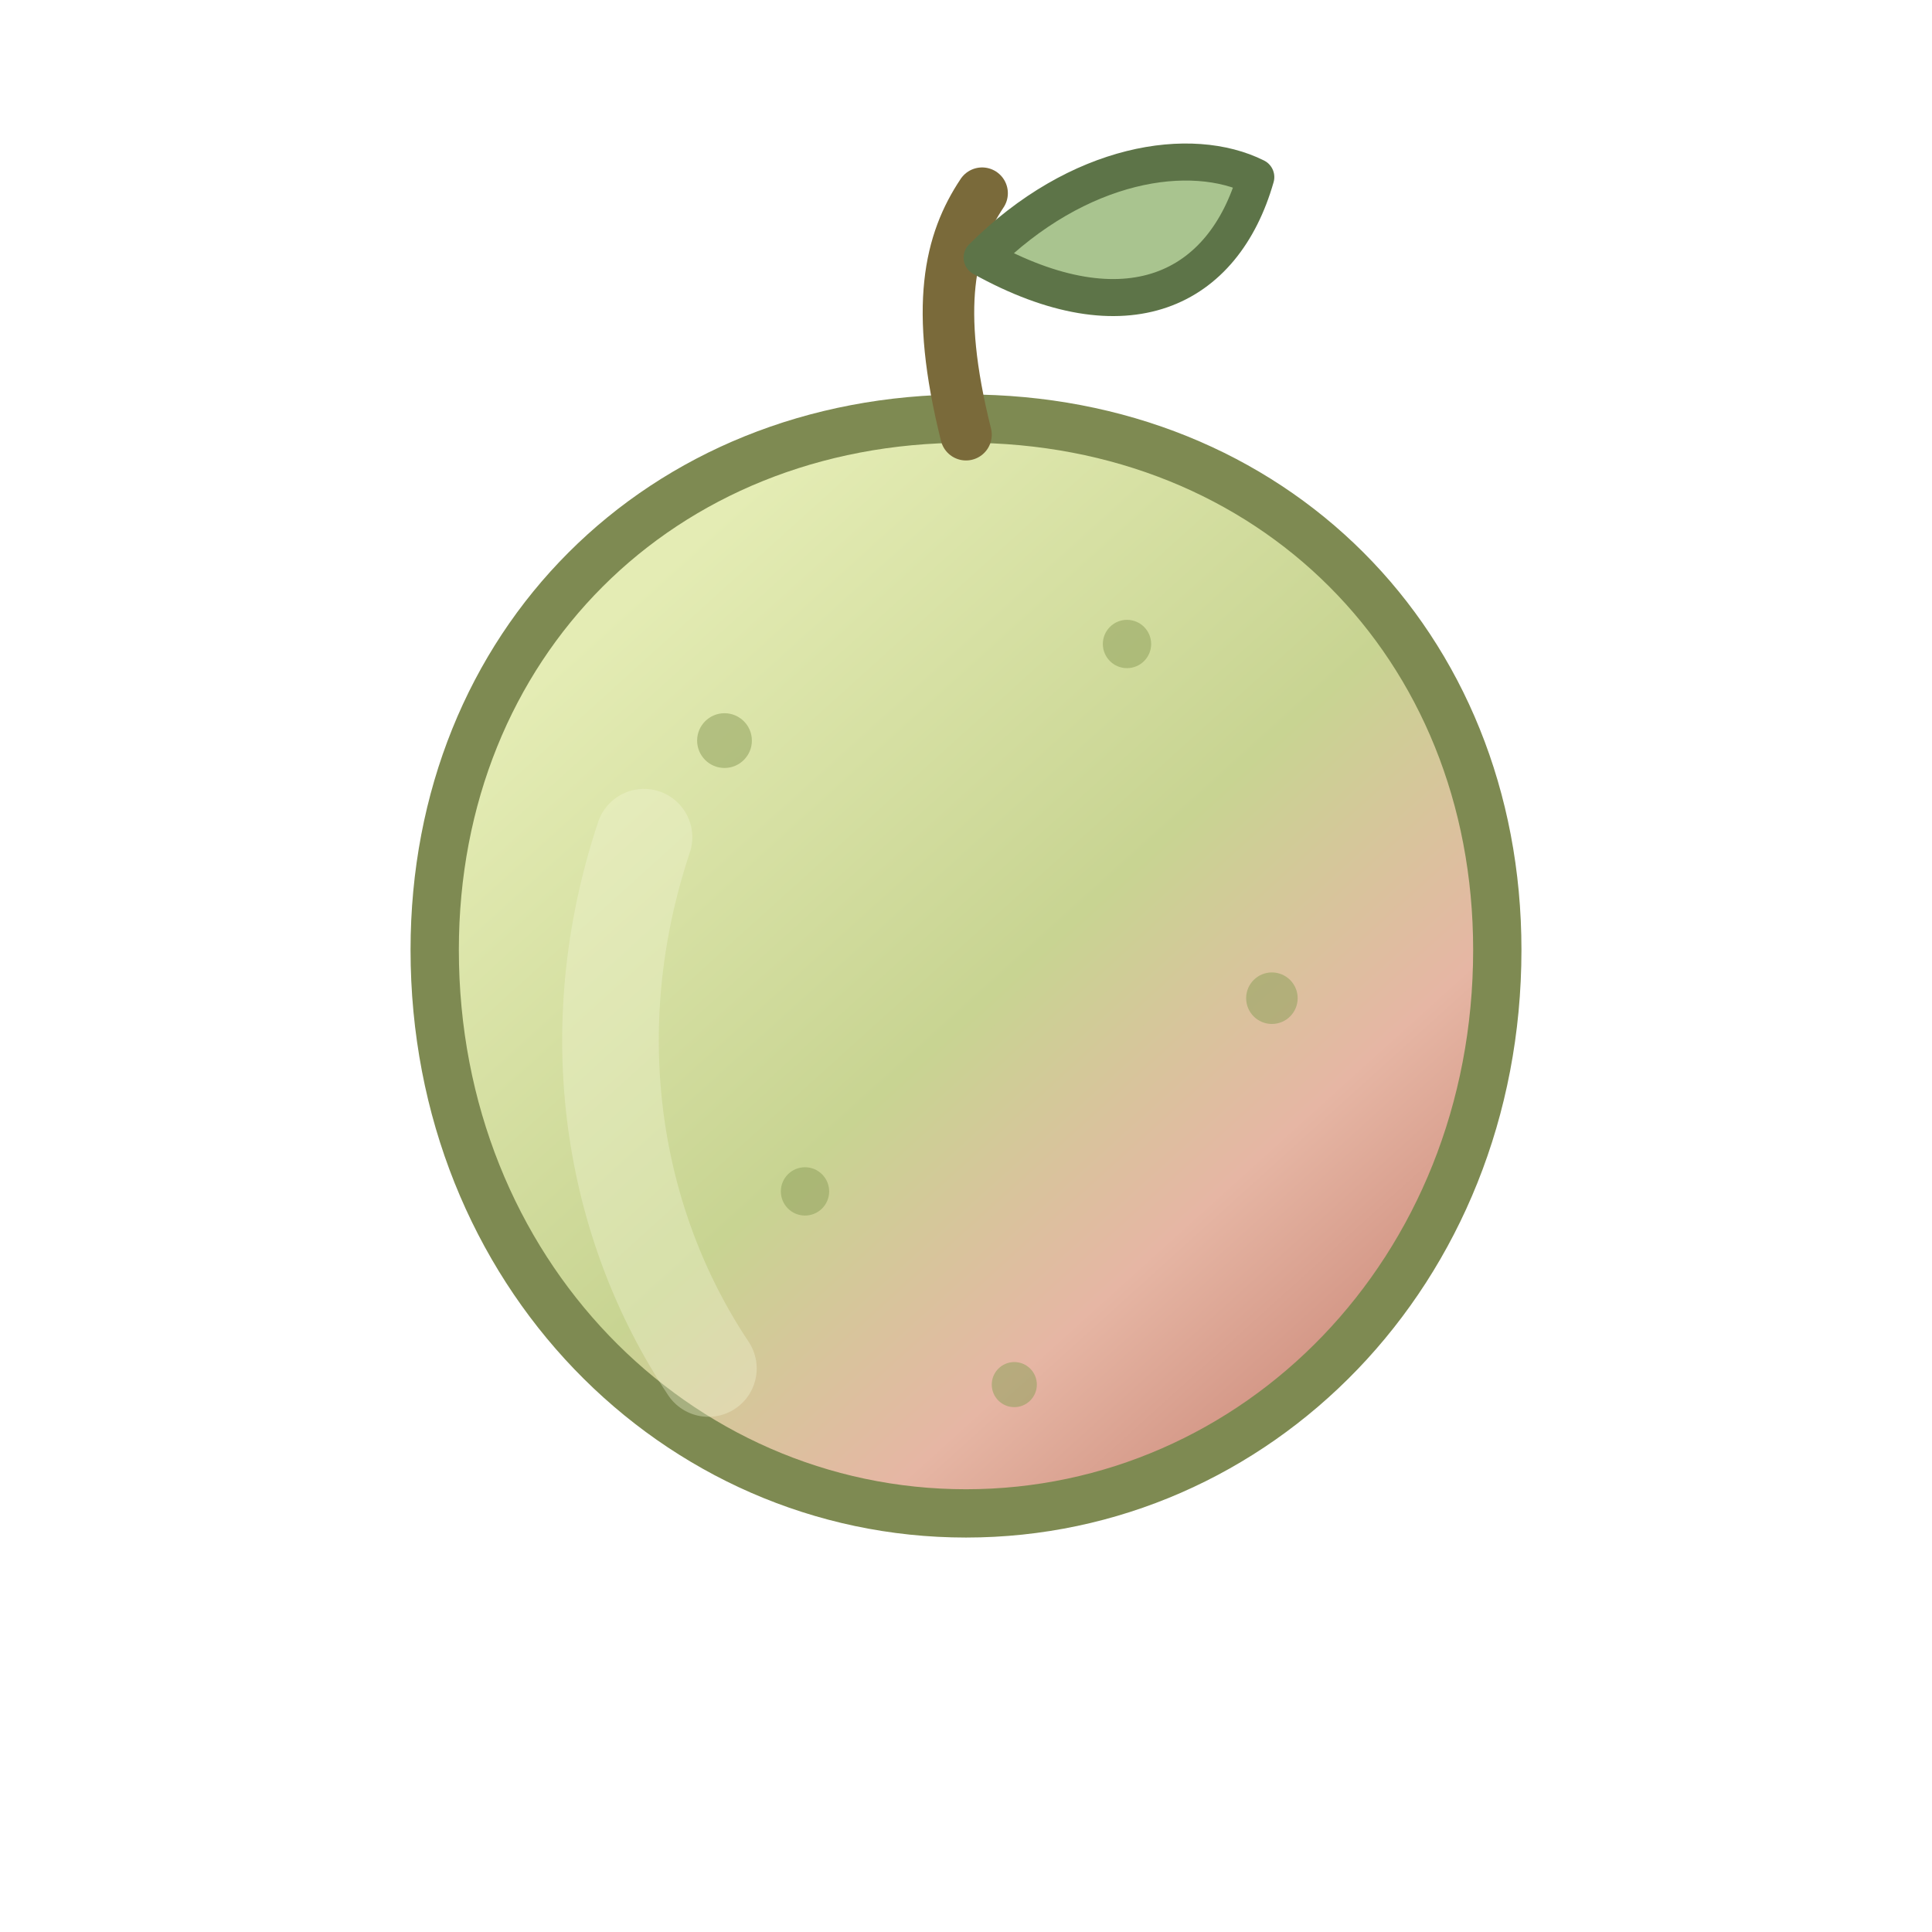
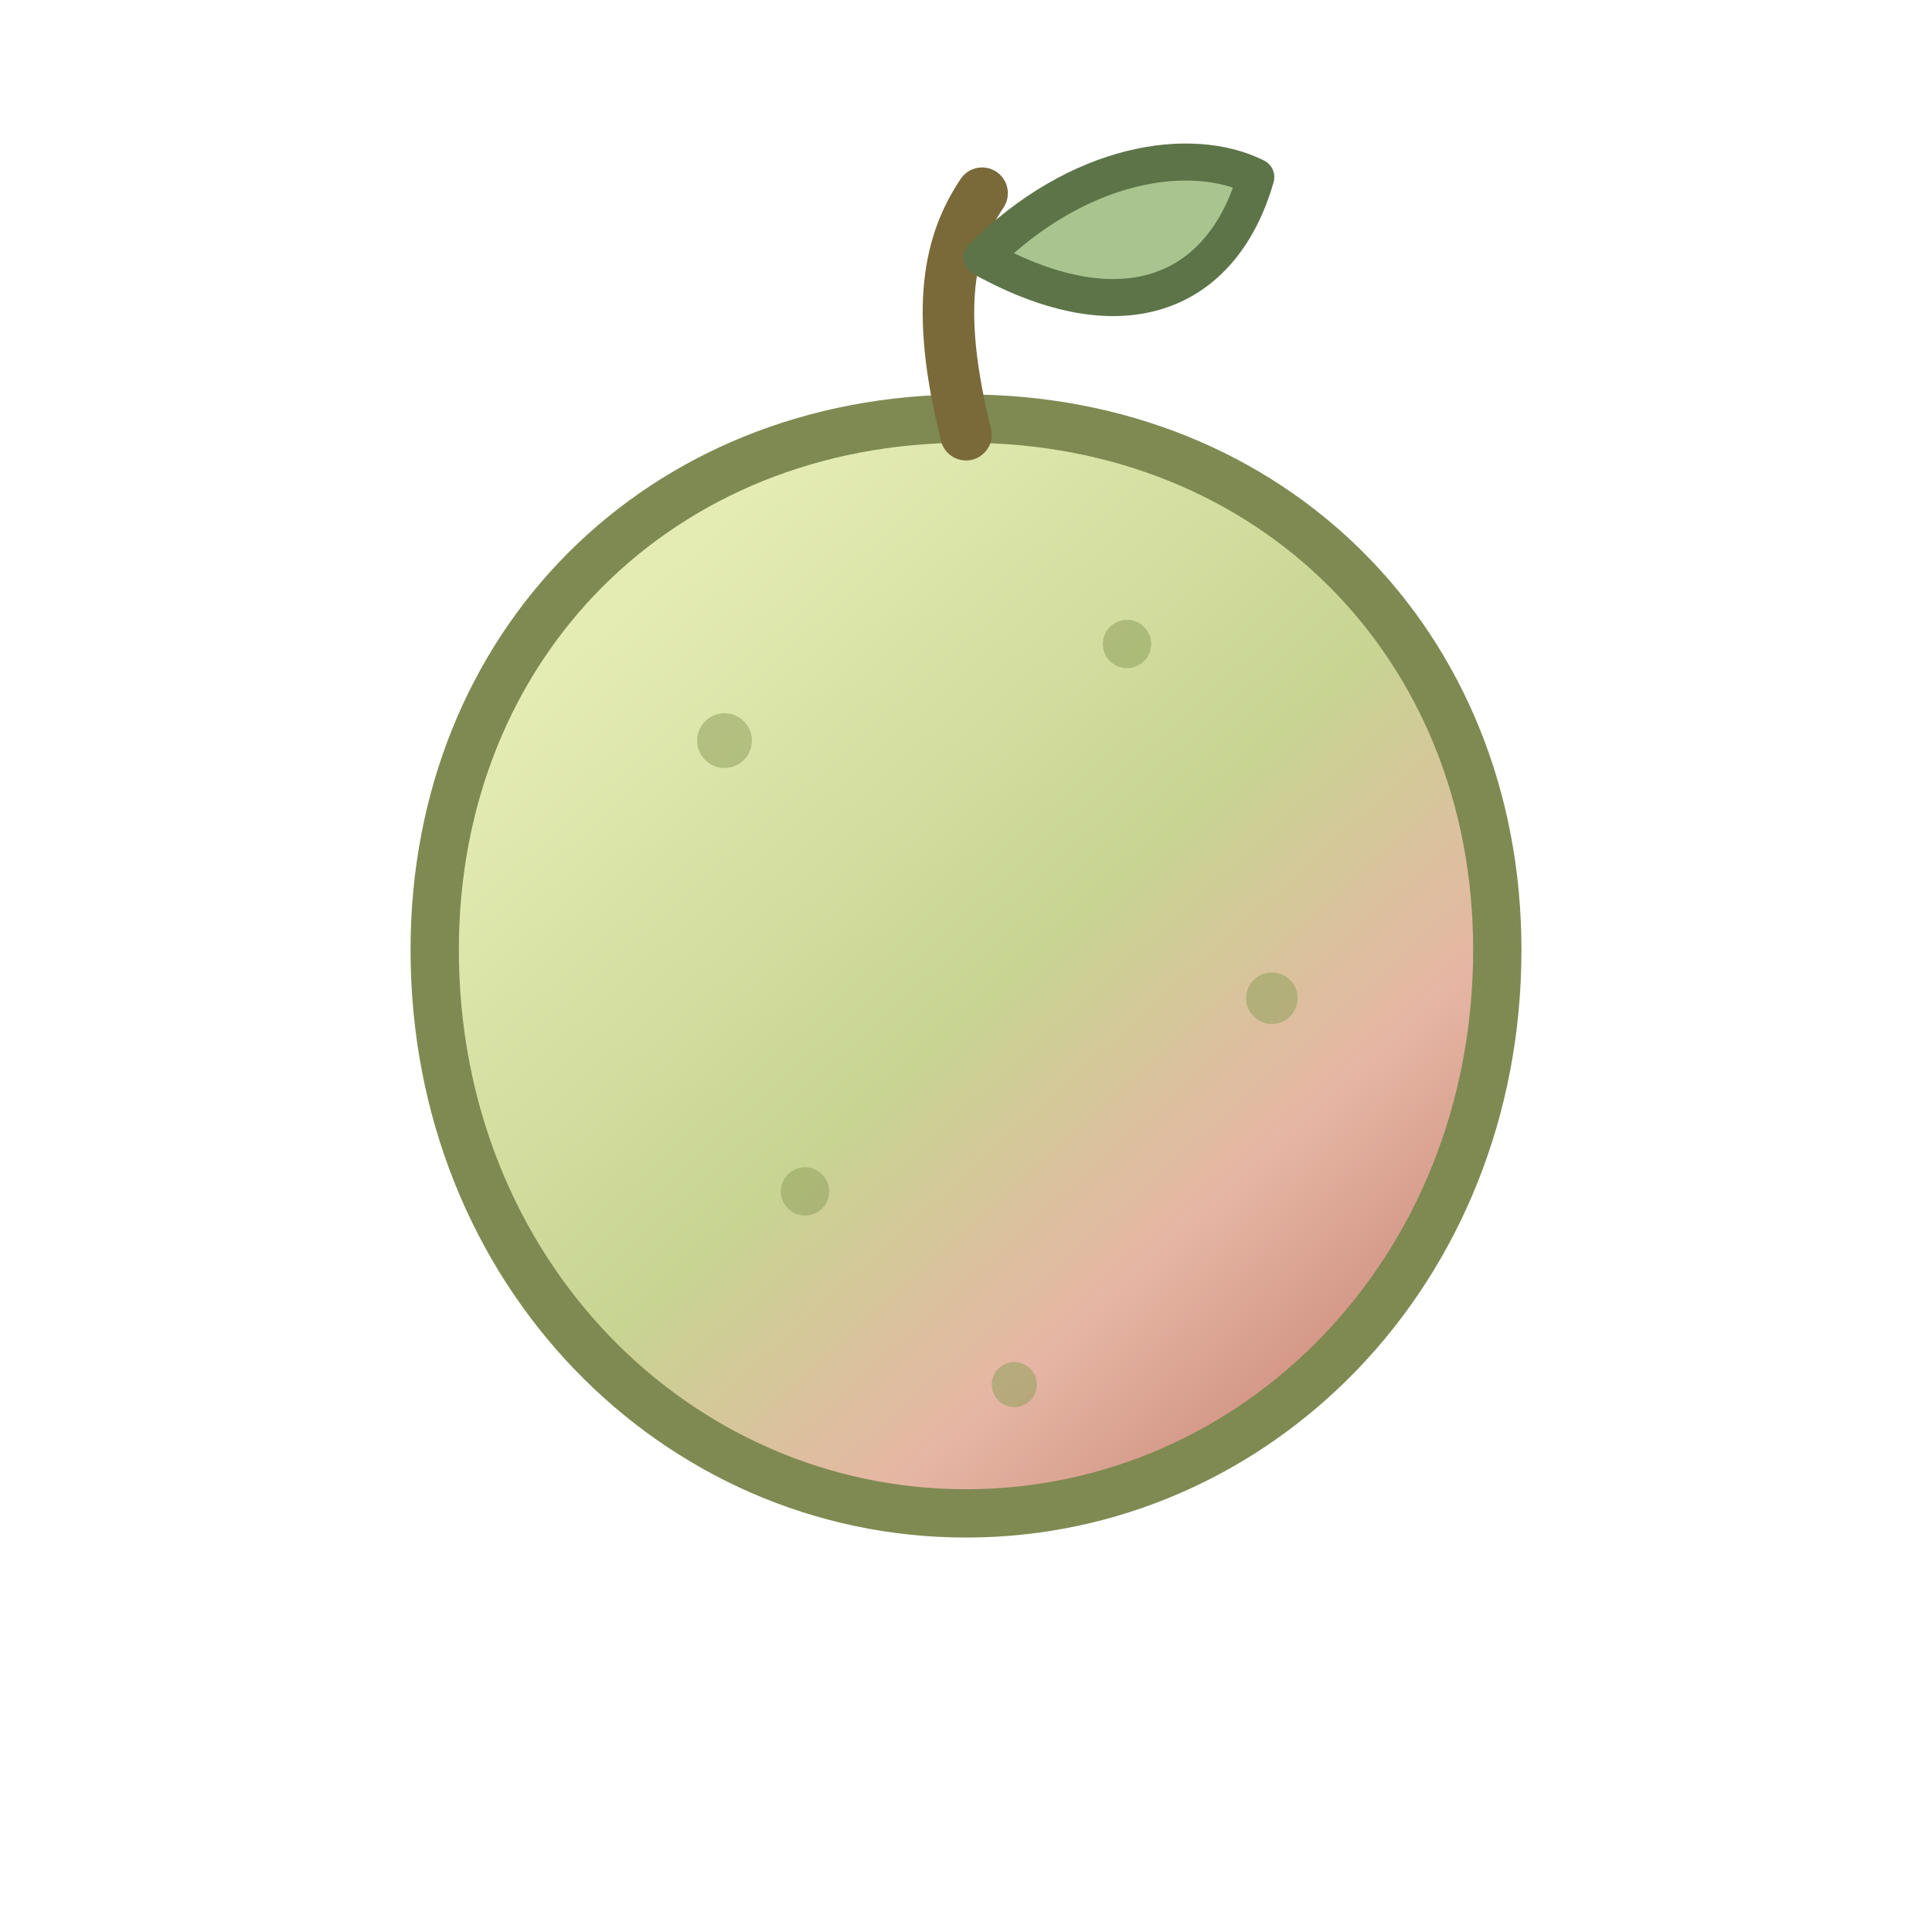
<svg xmlns="http://www.w3.org/2000/svg" viewBox="0 0 120 120" width="120" height="120">
  <defs>
    <linearGradient id="gv" x1="0.2" y1="0.15" x2="0.85" y2="0.9">
      <stop offset="0" stop-color="#e4ecb4" />
      <stop offset="0.5" stop-color="#c8d492" />
      <stop offset="0.78" stop-color="#e6b6a4" />
      <stop offset="1" stop-color="#cf8f7f" />
    </linearGradient>
  </defs>
  <path d="M60 26c-19 0-33 14-33 33 0 20 15 35 33 35s33-15 33-35c0-19-14-33-33-33Z" fill="url(#gv)" stroke="#7e8a52" stroke-width="3" stroke-linejoin="round" />
  <path d="M60 27c-2-8-1-12 1-15" stroke="#7a6a3a" stroke-width="3.2" stroke-linecap="round" fill="none" />
  <path d="M61 16c6-6 13-7 17-5-2 7-8 10-17 5Z" fill="#a9c48f" stroke="#5d7448" stroke-width="2.3" stroke-linejoin="round" />
  <g fill="#8fa05c" opacity="0.55">
    <circle cx="45" cy="46" r="1.7" />
    <circle cx="70" cy="40" r="1.5" />
    <circle cx="79" cy="62" r="1.6" />
    <circle cx="50" cy="74" r="1.5" />
    <circle cx="63" cy="86" r="1.4" />
  </g>
-   <path d="M40 52c-4 12-2 24 4 33" stroke="#f4f6d8" stroke-width="6" stroke-linecap="round" opacity="0.35" fill="none" />
</svg>
